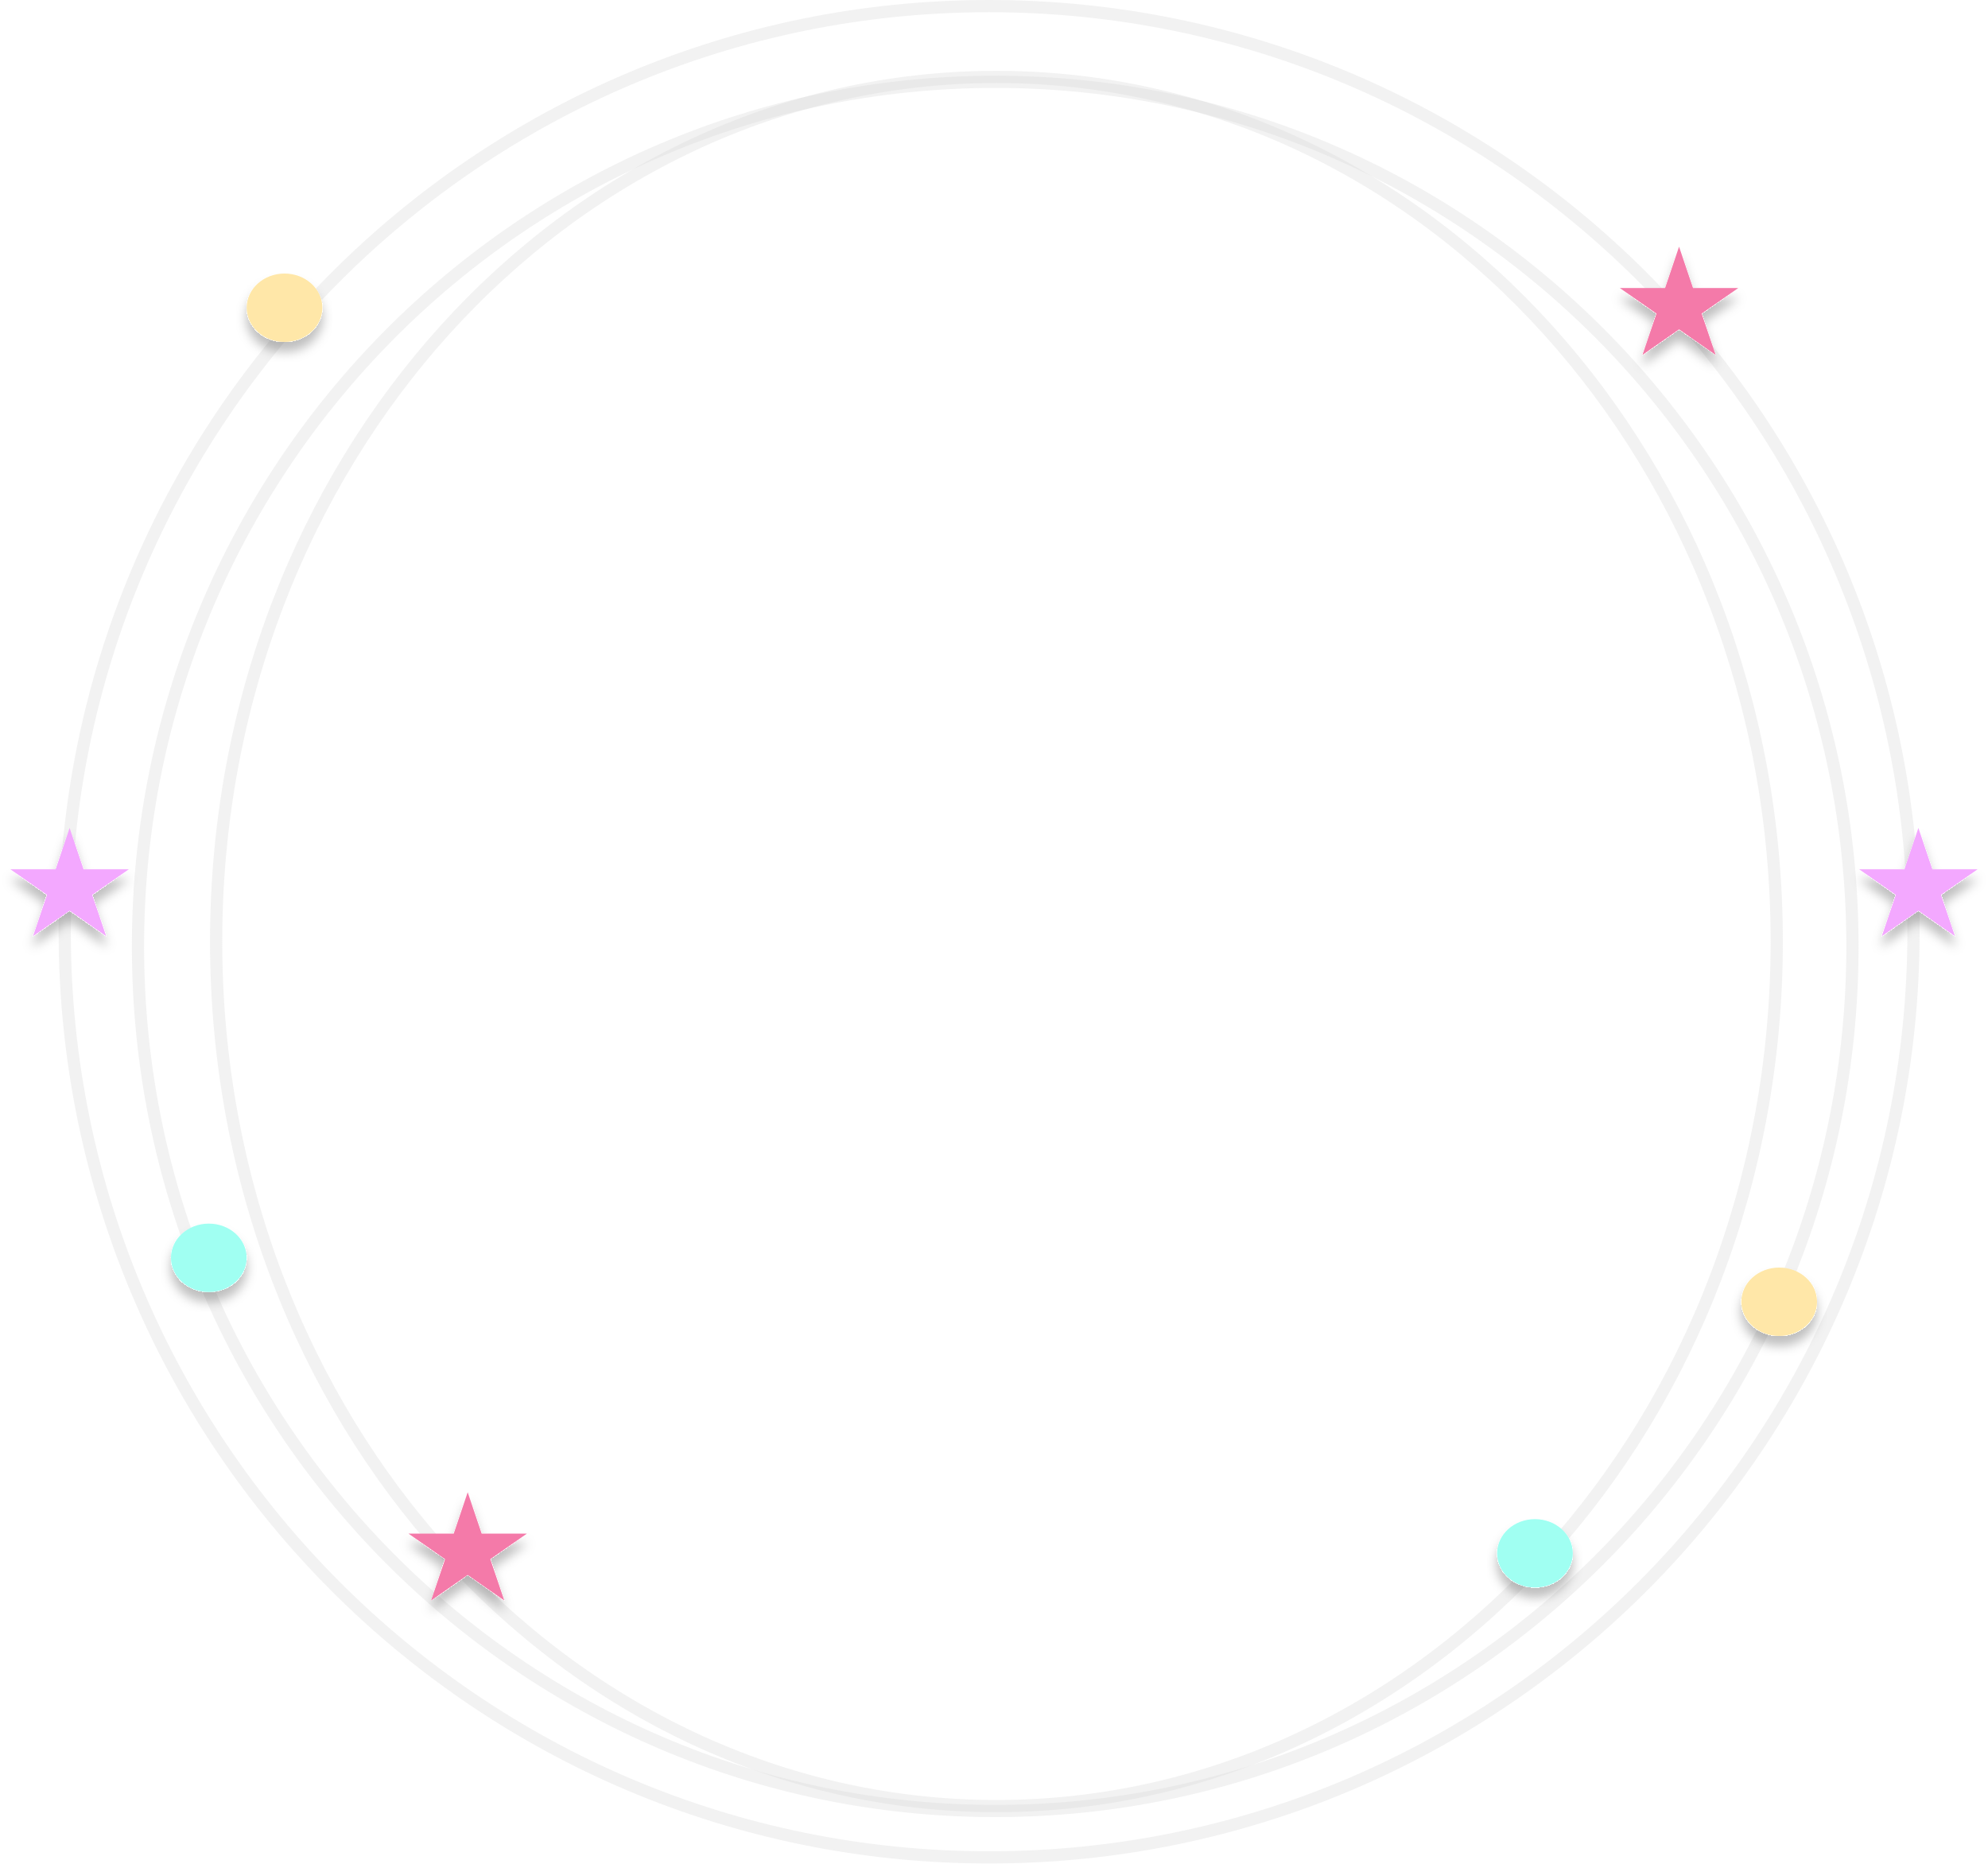
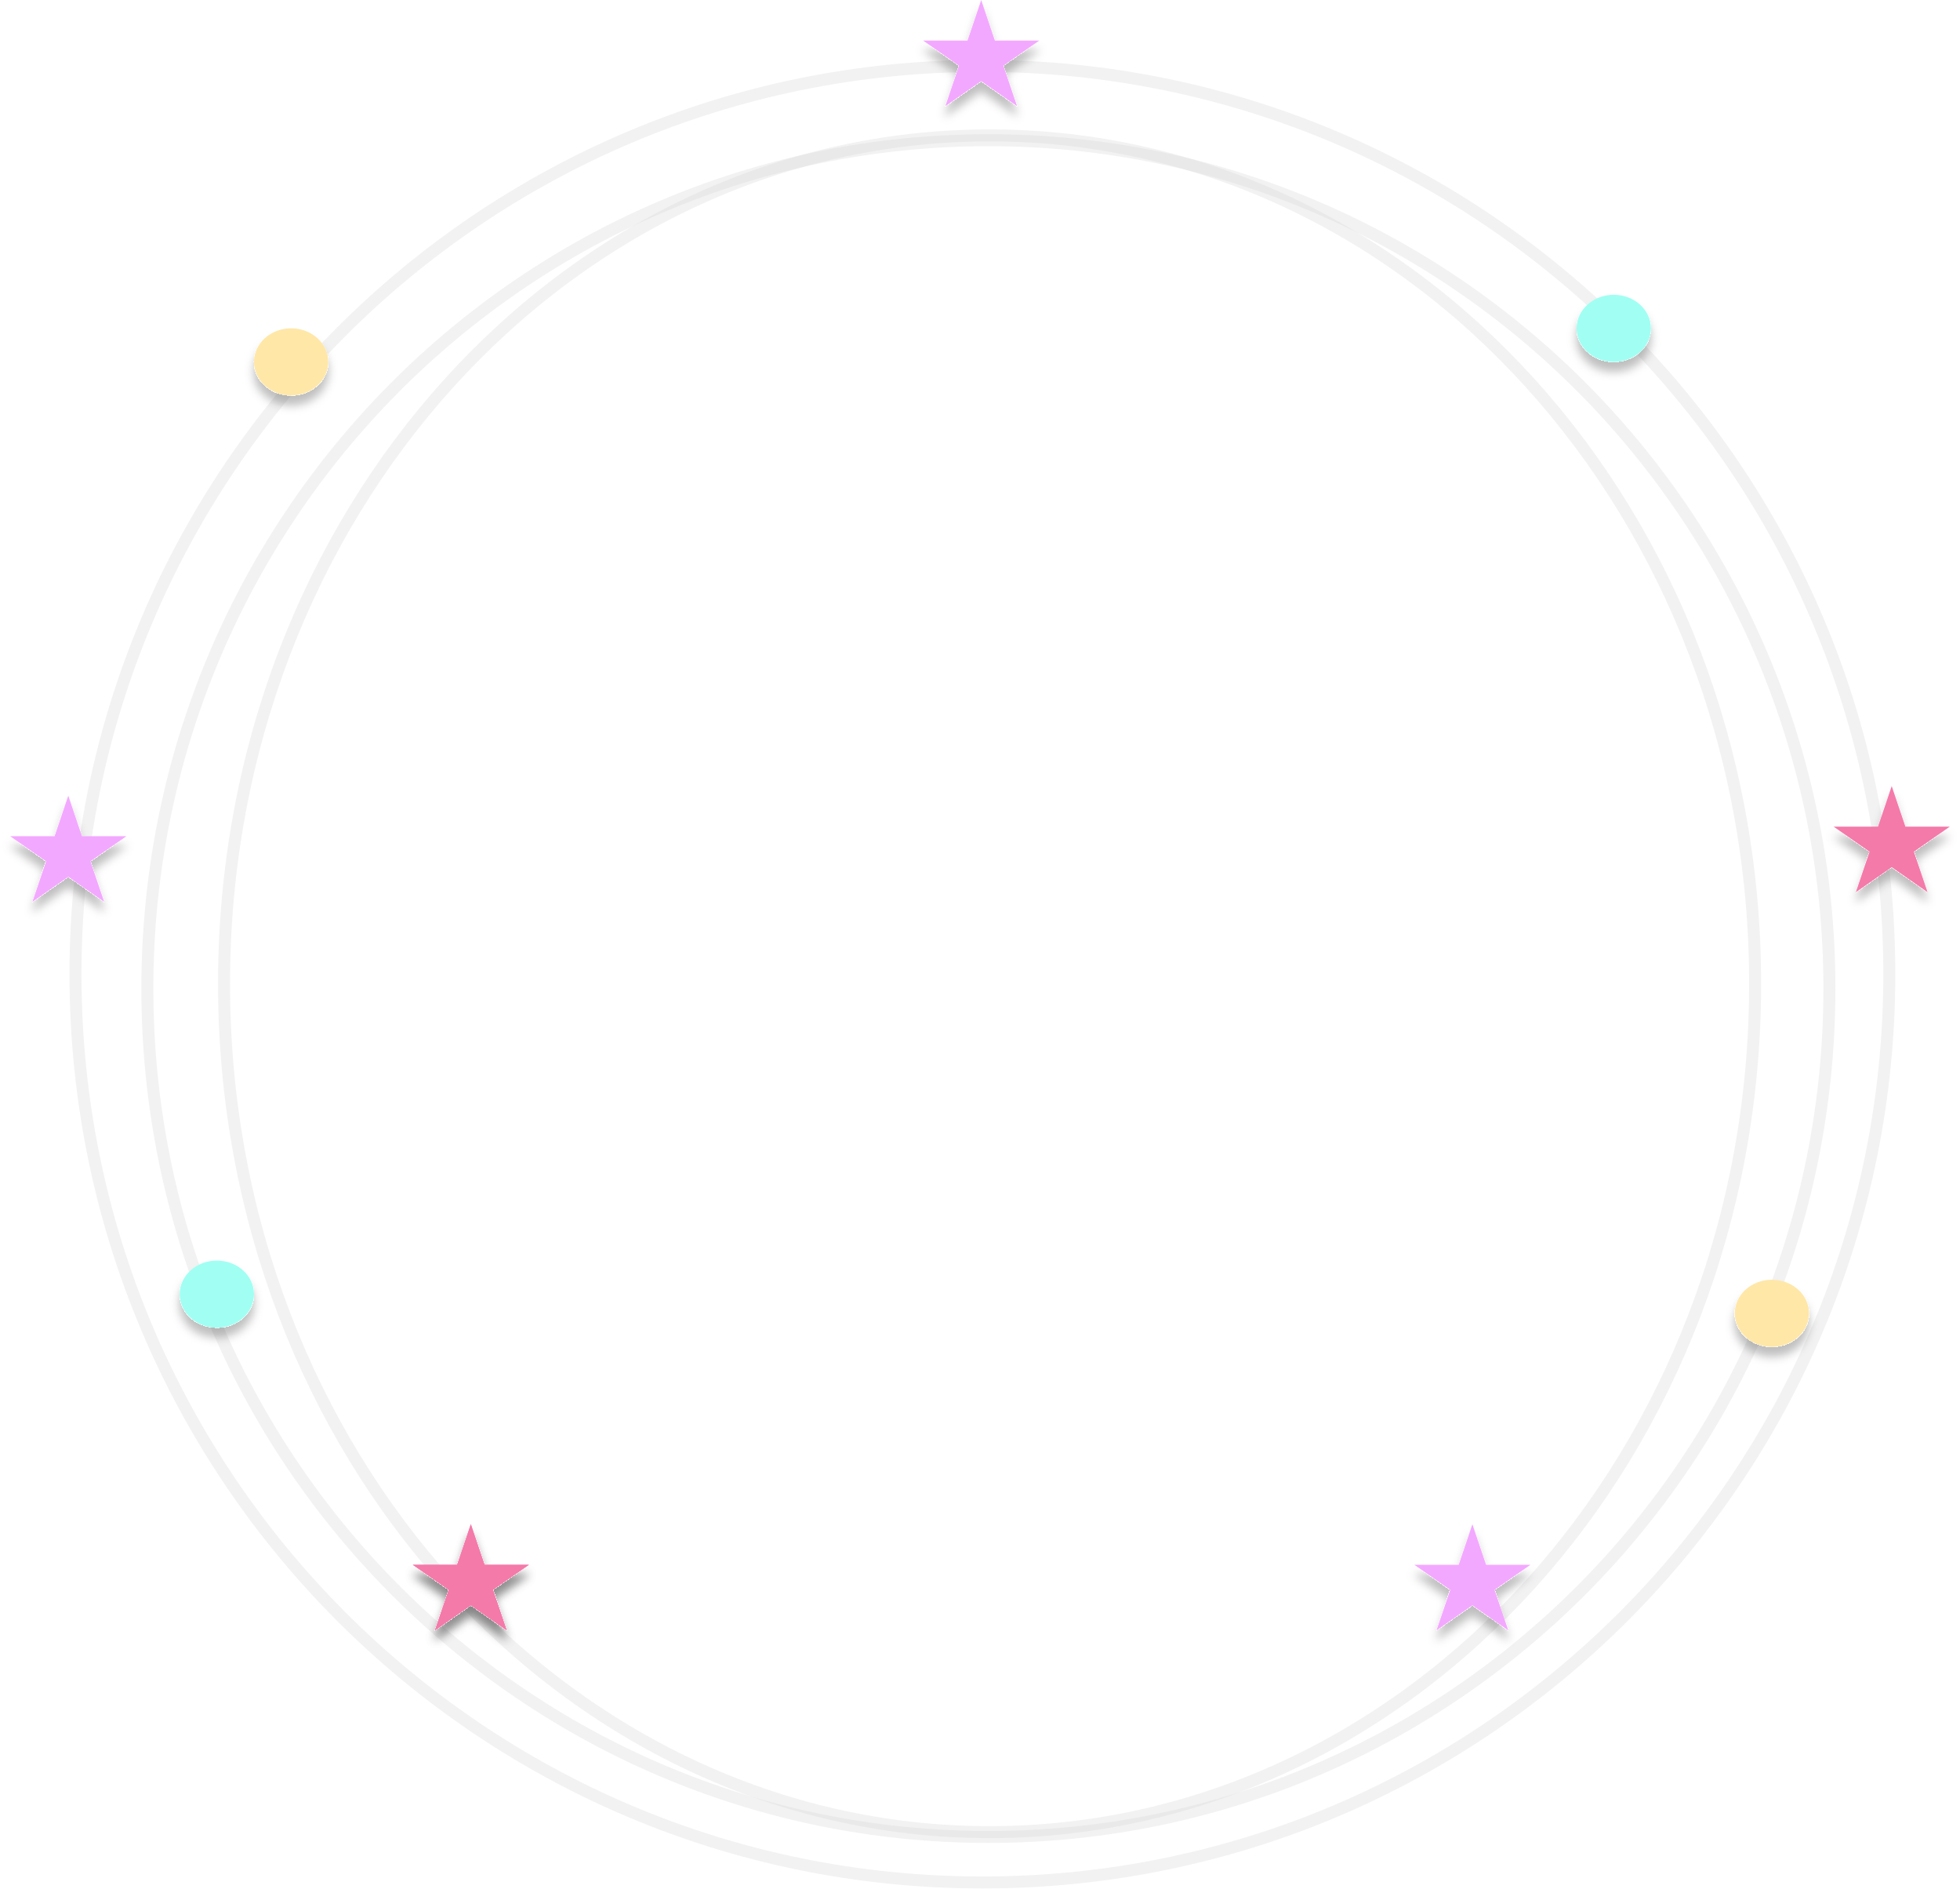
- <svg xmlns="http://www.w3.org/2000/svg" width="814" height="763" viewBox="0 0 814 763" fill="none">
-   <path d="M727.5 385.5C727.5 581.254 584.222 739.5 408 739.5C231.778 739.5 88.5 581.254 88.5 385.5C88.5 189.746 231.778 31.5 408 31.5C584.222 31.5 727.5 189.746 727.5 385.5Z" stroke="#D9D9D9" stroke-opacity="0.34" stroke-width="5" />
-   <path d="M758.5 387.5C758.5 583.029 601.332 741.5 407.5 741.5C213.668 741.5 56.5 583.029 56.5 387.5C56.5 191.971 213.668 33.5 407.5 33.5C601.332 33.5 758.5 191.971 758.5 387.5Z" stroke="#D9D9D9" stroke-opacity="0.34" stroke-width="5" />
-   <path d="M783.5 381.5C783.5 590.819 614.037 760.5 405 760.5C195.963 760.5 26.5 590.819 26.5 381.5C26.5 172.181 195.963 2.5 405 2.5C614.037 2.5 783.5 172.181 783.5 381.5Z" stroke="#D9D9D9" stroke-opacity="0.34" stroke-width="5" />
+ <svg xmlns="http://www.w3.org/2000/svg" width="818" height="788" viewBox="0 0 818 788" fill="none">
+   <path d="M732.5 410.5C732.5 606.254 589.222 764.5 413 764.5C236.778 764.5 93.5 606.254 93.5 410.5C93.5 214.746 236.778 56.5 413 56.5C589.222 56.5 732.5 214.746 732.5 410.5Z" stroke="#D9D9D9" stroke-opacity="0.34" stroke-width="5" />
+   <path d="M763.5 412.5C763.5 608.029 606.332 766.5 412.5 766.5C218.668 766.5 61.5 608.029 61.5 412.5C61.5 216.971 218.668 58.5 412.5 58.5C606.332 58.5 763.5 216.971 763.5 412.5Z" stroke="#D9D9D9" stroke-opacity="0.34" stroke-width="5" />
+   <path d="M788.5 406.5C788.5 615.819 619.037 785.5 410 785.5C200.963 785.5 31.5 615.819 31.5 406.5C31.5 197.181 200.963 27.5 410 27.5C619.037 27.5 788.5 197.181 788.5 406.5Z" stroke="#D9D9D9" stroke-opacity="0.34" stroke-width="5" />
  <g filter="url(#filter0_d_12_86)">
-     <ellipse cx="116.5" cy="126" rx="15.5" ry="14" fill="#FFE7A8" />
+     <ellipse cx="121.5" cy="151" rx="15.5" ry="14" fill="#FFE7A8" />
  </g>
  <g filter="url(#filter1_d_12_86)">
-     <ellipse cx="628.5" cy="636" rx="15.5" ry="14" fill="#A0FFF2" />
+     <ellipse cx="673.5" cy="137" rx="15.5" ry="14" fill="#A0FFF2" />
  </g>
  <g filter="url(#filter2_d_12_86)">
-     <ellipse cx="85.5" cy="515" rx="15.5" ry="14" fill="#A0FFF2" />
+     <ellipse cx="90.5" cy="540" rx="15.5" ry="14" fill="#A0FFF2" />
  </g>
  <g filter="url(#filter3_d_12_86)">
-     <ellipse cx="728.5" cy="533" rx="15.5" ry="14" fill="#FFE7A8" />
+     <ellipse cx="739.5" cy="548" rx="15.5" ry="14" fill="#FFE7A8" />
  </g>
  <g filter="url(#filter4_d_12_86)">
-     <path d="M28.5 339L34.225 355.929L52.752 355.929L37.763 366.392L43.489 383.321L28.5 372.858L13.511 383.321L19.237 366.392L4.248 355.929L22.775 355.929L28.5 339Z" fill="#F3A8FF" />
+     <path d="M28.5 332L34.225 348.929L52.752 348.929L37.763 359.392L43.489 376.321L28.5 365.858L13.511 376.321L19.237 359.392L4.248 348.929L22.775 348.929L28.5 332Z" fill="#F3A8FF" />
  </g>
  <g filter="url(#filter5_d_12_86)">
-     <path d="M785.5 339L791.225 355.929L809.752 355.929L794.763 366.392L800.489 383.321L785.5 372.858L770.511 383.321L776.237 366.392L761.248 355.929L779.775 355.929L785.5 339Z" fill="#F3A8FF" />
+     <path d="M409.5 0L415.225 16.929L433.752 16.929L418.763 27.392L424.489 44.321L409.5 33.858L394.511 44.321L400.237 27.392L385.248 16.929L403.775 16.929L409.5 0Z" fill="#F3A8FF" />
  </g>
  <g filter="url(#filter6_d_12_86)">
-     <path d="M687.5 101L693.225 117.929L711.752 117.929L696.763 128.392L702.489 145.321L687.5 134.858L672.511 145.321L678.237 128.392L663.248 117.929L681.775 117.929L687.5 101Z" fill="#F47AA9" />
+     <path d="M614.5 636L620.225 652.929L638.752 652.929L623.763 663.392L629.489 680.321L614.5 669.858L599.511 680.321L605.237 663.392L590.248 652.929L608.775 652.929L614.5 636Z" fill="#F3A8FF" />
  </g>
  <g filter="url(#filter7_d_12_86)">
-     <path d="M191.5 611L197.225 627.929L215.752 627.929L200.763 638.392L206.489 655.321L191.5 644.858L176.511 655.321L182.237 638.392L167.248 627.929L185.775 627.929L191.5 611Z" fill="#F47AA9" />
+     <path d="M789.5 328L795.225 344.929L813.752 344.929L798.763 355.392L804.489 372.321L789.5 361.858L774.511 372.321L780.237 355.392L765.248 344.929L783.775 344.929L789.5 328Z" fill="#F47AA9" />
+   </g>
+   <g filter="url(#filter8_d_12_86)">
+     <path d="M196.5 636L202.225 652.929L220.752 652.929L205.763 663.392L211.489 680.321L196.5 669.858L181.511 680.321L187.237 663.392L172.248 652.929L190.775 652.929L196.5 636Z" fill="#F47AA9" />
+   </g>
+   <g filter="url(#filter9_d_12_86)">
+     <path d="M196.5 636L202.225 652.929L220.752 652.929L205.763 663.392L211.489 680.321L196.5 669.858L181.511 680.321L187.237 663.392L172.248 652.929L190.775 652.929L196.5 636Z" fill="#F47AA9" />
  </g>
  <defs>
-     <filter id="filter0_d_12_86" x="97" y="112" width="39" height="36" filterUnits="userSpaceOnUse" color-interpolation-filters="sRGB">
+     <filter id="filter0_d_12_86" x="102" y="137" width="39" height="36" filterUnits="userSpaceOnUse" color-interpolation-filters="sRGB">
      <feFlood flood-opacity="0" result="BackgroundImageFix" />
      <feColorMatrix in="SourceAlpha" type="matrix" values="0 0 0 0 0 0 0 0 0 0 0 0 0 0 0 0 0 0 127 0" result="hardAlpha" />
      <feOffset dy="4" />
      <feGaussianBlur stdDeviation="2" />
      <feComposite in2="hardAlpha" operator="out" />
      <feColorMatrix type="matrix" values="0 0 0 0 0 0 0 0 0 0 0 0 0 0 0 0 0 0 0.25 0" />
      <feBlend mode="normal" in2="BackgroundImageFix" result="effect1_dropShadow_12_86" />
      <feBlend mode="normal" in="SourceGraphic" in2="effect1_dropShadow_12_86" result="shape" />
    </filter>
-     <filter id="filter1_d_12_86" x="609" y="622" width="39" height="36" filterUnits="userSpaceOnUse" color-interpolation-filters="sRGB">
+     <filter id="filter1_d_12_86" x="654" y="123" width="39" height="36" filterUnits="userSpaceOnUse" color-interpolation-filters="sRGB">
      <feFlood flood-opacity="0" result="BackgroundImageFix" />
      <feColorMatrix in="SourceAlpha" type="matrix" values="0 0 0 0 0 0 0 0 0 0 0 0 0 0 0 0 0 0 127 0" result="hardAlpha" />
      <feOffset dy="4" />
      <feGaussianBlur stdDeviation="2" />
      <feComposite in2="hardAlpha" operator="out" />
      <feColorMatrix type="matrix" values="0 0 0 0 0 0 0 0 0 0 0 0 0 0 0 0 0 0 0.25 0" />
      <feBlend mode="normal" in2="BackgroundImageFix" result="effect1_dropShadow_12_86" />
      <feBlend mode="normal" in="SourceGraphic" in2="effect1_dropShadow_12_86" result="shape" />
    </filter>
-     <filter id="filter2_d_12_86" x="66" y="501" width="39" height="36" filterUnits="userSpaceOnUse" color-interpolation-filters="sRGB">
+     <filter id="filter2_d_12_86" x="71" y="526" width="39" height="36" filterUnits="userSpaceOnUse" color-interpolation-filters="sRGB">
      <feFlood flood-opacity="0" result="BackgroundImageFix" />
      <feColorMatrix in="SourceAlpha" type="matrix" values="0 0 0 0 0 0 0 0 0 0 0 0 0 0 0 0 0 0 127 0" result="hardAlpha" />
      <feOffset dy="4" />
      <feGaussianBlur stdDeviation="2" />
      <feComposite in2="hardAlpha" operator="out" />
      <feColorMatrix type="matrix" values="0 0 0 0 0 0 0 0 0 0 0 0 0 0 0 0 0 0 0.25 0" />
      <feBlend mode="normal" in2="BackgroundImageFix" result="effect1_dropShadow_12_86" />
      <feBlend mode="normal" in="SourceGraphic" in2="effect1_dropShadow_12_86" result="shape" />
    </filter>
-     <filter id="filter3_d_12_86" x="709" y="519" width="39" height="36" filterUnits="userSpaceOnUse" color-interpolation-filters="sRGB">
+     <filter id="filter3_d_12_86" x="720" y="534" width="39" height="36" filterUnits="userSpaceOnUse" color-interpolation-filters="sRGB">
      <feFlood flood-opacity="0" result="BackgroundImageFix" />
      <feColorMatrix in="SourceAlpha" type="matrix" values="0 0 0 0 0 0 0 0 0 0 0 0 0 0 0 0 0 0 127 0" result="hardAlpha" />
      <feOffset dy="4" />
      <feGaussianBlur stdDeviation="2" />
      <feComposite in2="hardAlpha" operator="out" />
      <feColorMatrix type="matrix" values="0 0 0 0 0 0 0 0 0 0 0 0 0 0 0 0 0 0 0.25 0" />
      <feBlend mode="normal" in2="BackgroundImageFix" result="effect1_dropShadow_12_86" />
      <feBlend mode="normal" in="SourceGraphic" in2="effect1_dropShadow_12_86" result="shape" />
    </filter>
-     <filter id="filter4_d_12_86" x="0.248" y="339" width="56.504" height="52.321" filterUnits="userSpaceOnUse" color-interpolation-filters="sRGB">
+     <filter id="filter4_d_12_86" x="0.248" y="332" width="56.504" height="52.321" filterUnits="userSpaceOnUse" color-interpolation-filters="sRGB">
      <feFlood flood-opacity="0" result="BackgroundImageFix" />
      <feColorMatrix in="SourceAlpha" type="matrix" values="0 0 0 0 0 0 0 0 0 0 0 0 0 0 0 0 0 0 127 0" result="hardAlpha" />
      <feOffset dy="4" />
      <feGaussianBlur stdDeviation="2" />
      <feComposite in2="hardAlpha" operator="out" />
      <feColorMatrix type="matrix" values="0 0 0 0 0 0 0 0 0 0 0 0 0 0 0 0 0 0 0.25 0" />
      <feBlend mode="normal" in2="BackgroundImageFix" result="effect1_dropShadow_12_86" />
      <feBlend mode="normal" in="SourceGraphic" in2="effect1_dropShadow_12_86" result="shape" />
    </filter>
-     <filter id="filter5_d_12_86" x="757.248" y="339" width="56.504" height="52.321" filterUnits="userSpaceOnUse" color-interpolation-filters="sRGB">
+     <filter id="filter5_d_12_86" x="381.248" y="0" width="56.504" height="52.321" filterUnits="userSpaceOnUse" color-interpolation-filters="sRGB">
      <feFlood flood-opacity="0" result="BackgroundImageFix" />
      <feColorMatrix in="SourceAlpha" type="matrix" values="0 0 0 0 0 0 0 0 0 0 0 0 0 0 0 0 0 0 127 0" result="hardAlpha" />
      <feOffset dy="4" />
      <feGaussianBlur stdDeviation="2" />
      <feComposite in2="hardAlpha" operator="out" />
      <feColorMatrix type="matrix" values="0 0 0 0 0 0 0 0 0 0 0 0 0 0 0 0 0 0 0.25 0" />
      <feBlend mode="normal" in2="BackgroundImageFix" result="effect1_dropShadow_12_86" />
      <feBlend mode="normal" in="SourceGraphic" in2="effect1_dropShadow_12_86" result="shape" />
    </filter>
-     <filter id="filter6_d_12_86" x="659.248" y="101" width="56.504" height="52.321" filterUnits="userSpaceOnUse" color-interpolation-filters="sRGB">
+     <filter id="filter6_d_12_86" x="586.248" y="636" width="56.504" height="52.321" filterUnits="userSpaceOnUse" color-interpolation-filters="sRGB">
      <feFlood flood-opacity="0" result="BackgroundImageFix" />
      <feColorMatrix in="SourceAlpha" type="matrix" values="0 0 0 0 0 0 0 0 0 0 0 0 0 0 0 0 0 0 127 0" result="hardAlpha" />
      <feOffset dy="4" />
      <feGaussianBlur stdDeviation="2" />
      <feComposite in2="hardAlpha" operator="out" />
      <feColorMatrix type="matrix" values="0 0 0 0 0 0 0 0 0 0 0 0 0 0 0 0 0 0 0.25 0" />
      <feBlend mode="normal" in2="BackgroundImageFix" result="effect1_dropShadow_12_86" />
      <feBlend mode="normal" in="SourceGraphic" in2="effect1_dropShadow_12_86" result="shape" />
    </filter>
-     <filter id="filter7_d_12_86" x="163.248" y="611" width="56.504" height="52.321" filterUnits="userSpaceOnUse" color-interpolation-filters="sRGB">
+     <filter id="filter7_d_12_86" x="761.248" y="328" width="56.504" height="52.321" filterUnits="userSpaceOnUse" color-interpolation-filters="sRGB">
+       <feFlood flood-opacity="0" result="BackgroundImageFix" />
+       <feColorMatrix in="SourceAlpha" type="matrix" values="0 0 0 0 0 0 0 0 0 0 0 0 0 0 0 0 0 0 127 0" result="hardAlpha" />
+       <feOffset dy="4" />
+       <feGaussianBlur stdDeviation="2" />
+       <feComposite in2="hardAlpha" operator="out" />
+       <feColorMatrix type="matrix" values="0 0 0 0 0 0 0 0 0 0 0 0 0 0 0 0 0 0 0.25 0" />
+       <feBlend mode="normal" in2="BackgroundImageFix" result="effect1_dropShadow_12_86" />
+       <feBlend mode="normal" in="SourceGraphic" in2="effect1_dropShadow_12_86" result="shape" />
+     </filter>
+     <filter id="filter8_d_12_86" x="168.248" y="636" width="56.504" height="52.321" filterUnits="userSpaceOnUse" color-interpolation-filters="sRGB">
+       <feFlood flood-opacity="0" result="BackgroundImageFix" />
+       <feColorMatrix in="SourceAlpha" type="matrix" values="0 0 0 0 0 0 0 0 0 0 0 0 0 0 0 0 0 0 127 0" result="hardAlpha" />
+       <feOffset dy="4" />
+       <feGaussianBlur stdDeviation="2" />
+       <feComposite in2="hardAlpha" operator="out" />
+       <feColorMatrix type="matrix" values="0 0 0 0 0 0 0 0 0 0 0 0 0 0 0 0 0 0 0.25 0" />
+       <feBlend mode="normal" in2="BackgroundImageFix" result="effect1_dropShadow_12_86" />
+       <feBlend mode="normal" in="SourceGraphic" in2="effect1_dropShadow_12_86" result="shape" />
+     </filter>
+     <filter id="filter9_d_12_86" x="168.248" y="636" width="56.504" height="52.321" filterUnits="userSpaceOnUse" color-interpolation-filters="sRGB">
      <feFlood flood-opacity="0" result="BackgroundImageFix" />
      <feColorMatrix in="SourceAlpha" type="matrix" values="0 0 0 0 0 0 0 0 0 0 0 0 0 0 0 0 0 0 127 0" result="hardAlpha" />
      <feOffset dy="4" />
      <feGaussianBlur stdDeviation="2" />
      <feComposite in2="hardAlpha" operator="out" />
      <feColorMatrix type="matrix" values="0 0 0 0 0 0 0 0 0 0 0 0 0 0 0 0 0 0 0.25 0" />
      <feBlend mode="normal" in2="BackgroundImageFix" result="effect1_dropShadow_12_86" />
      <feBlend mode="normal" in="SourceGraphic" in2="effect1_dropShadow_12_86" result="shape" />
    </filter>
  </defs>
</svg>
